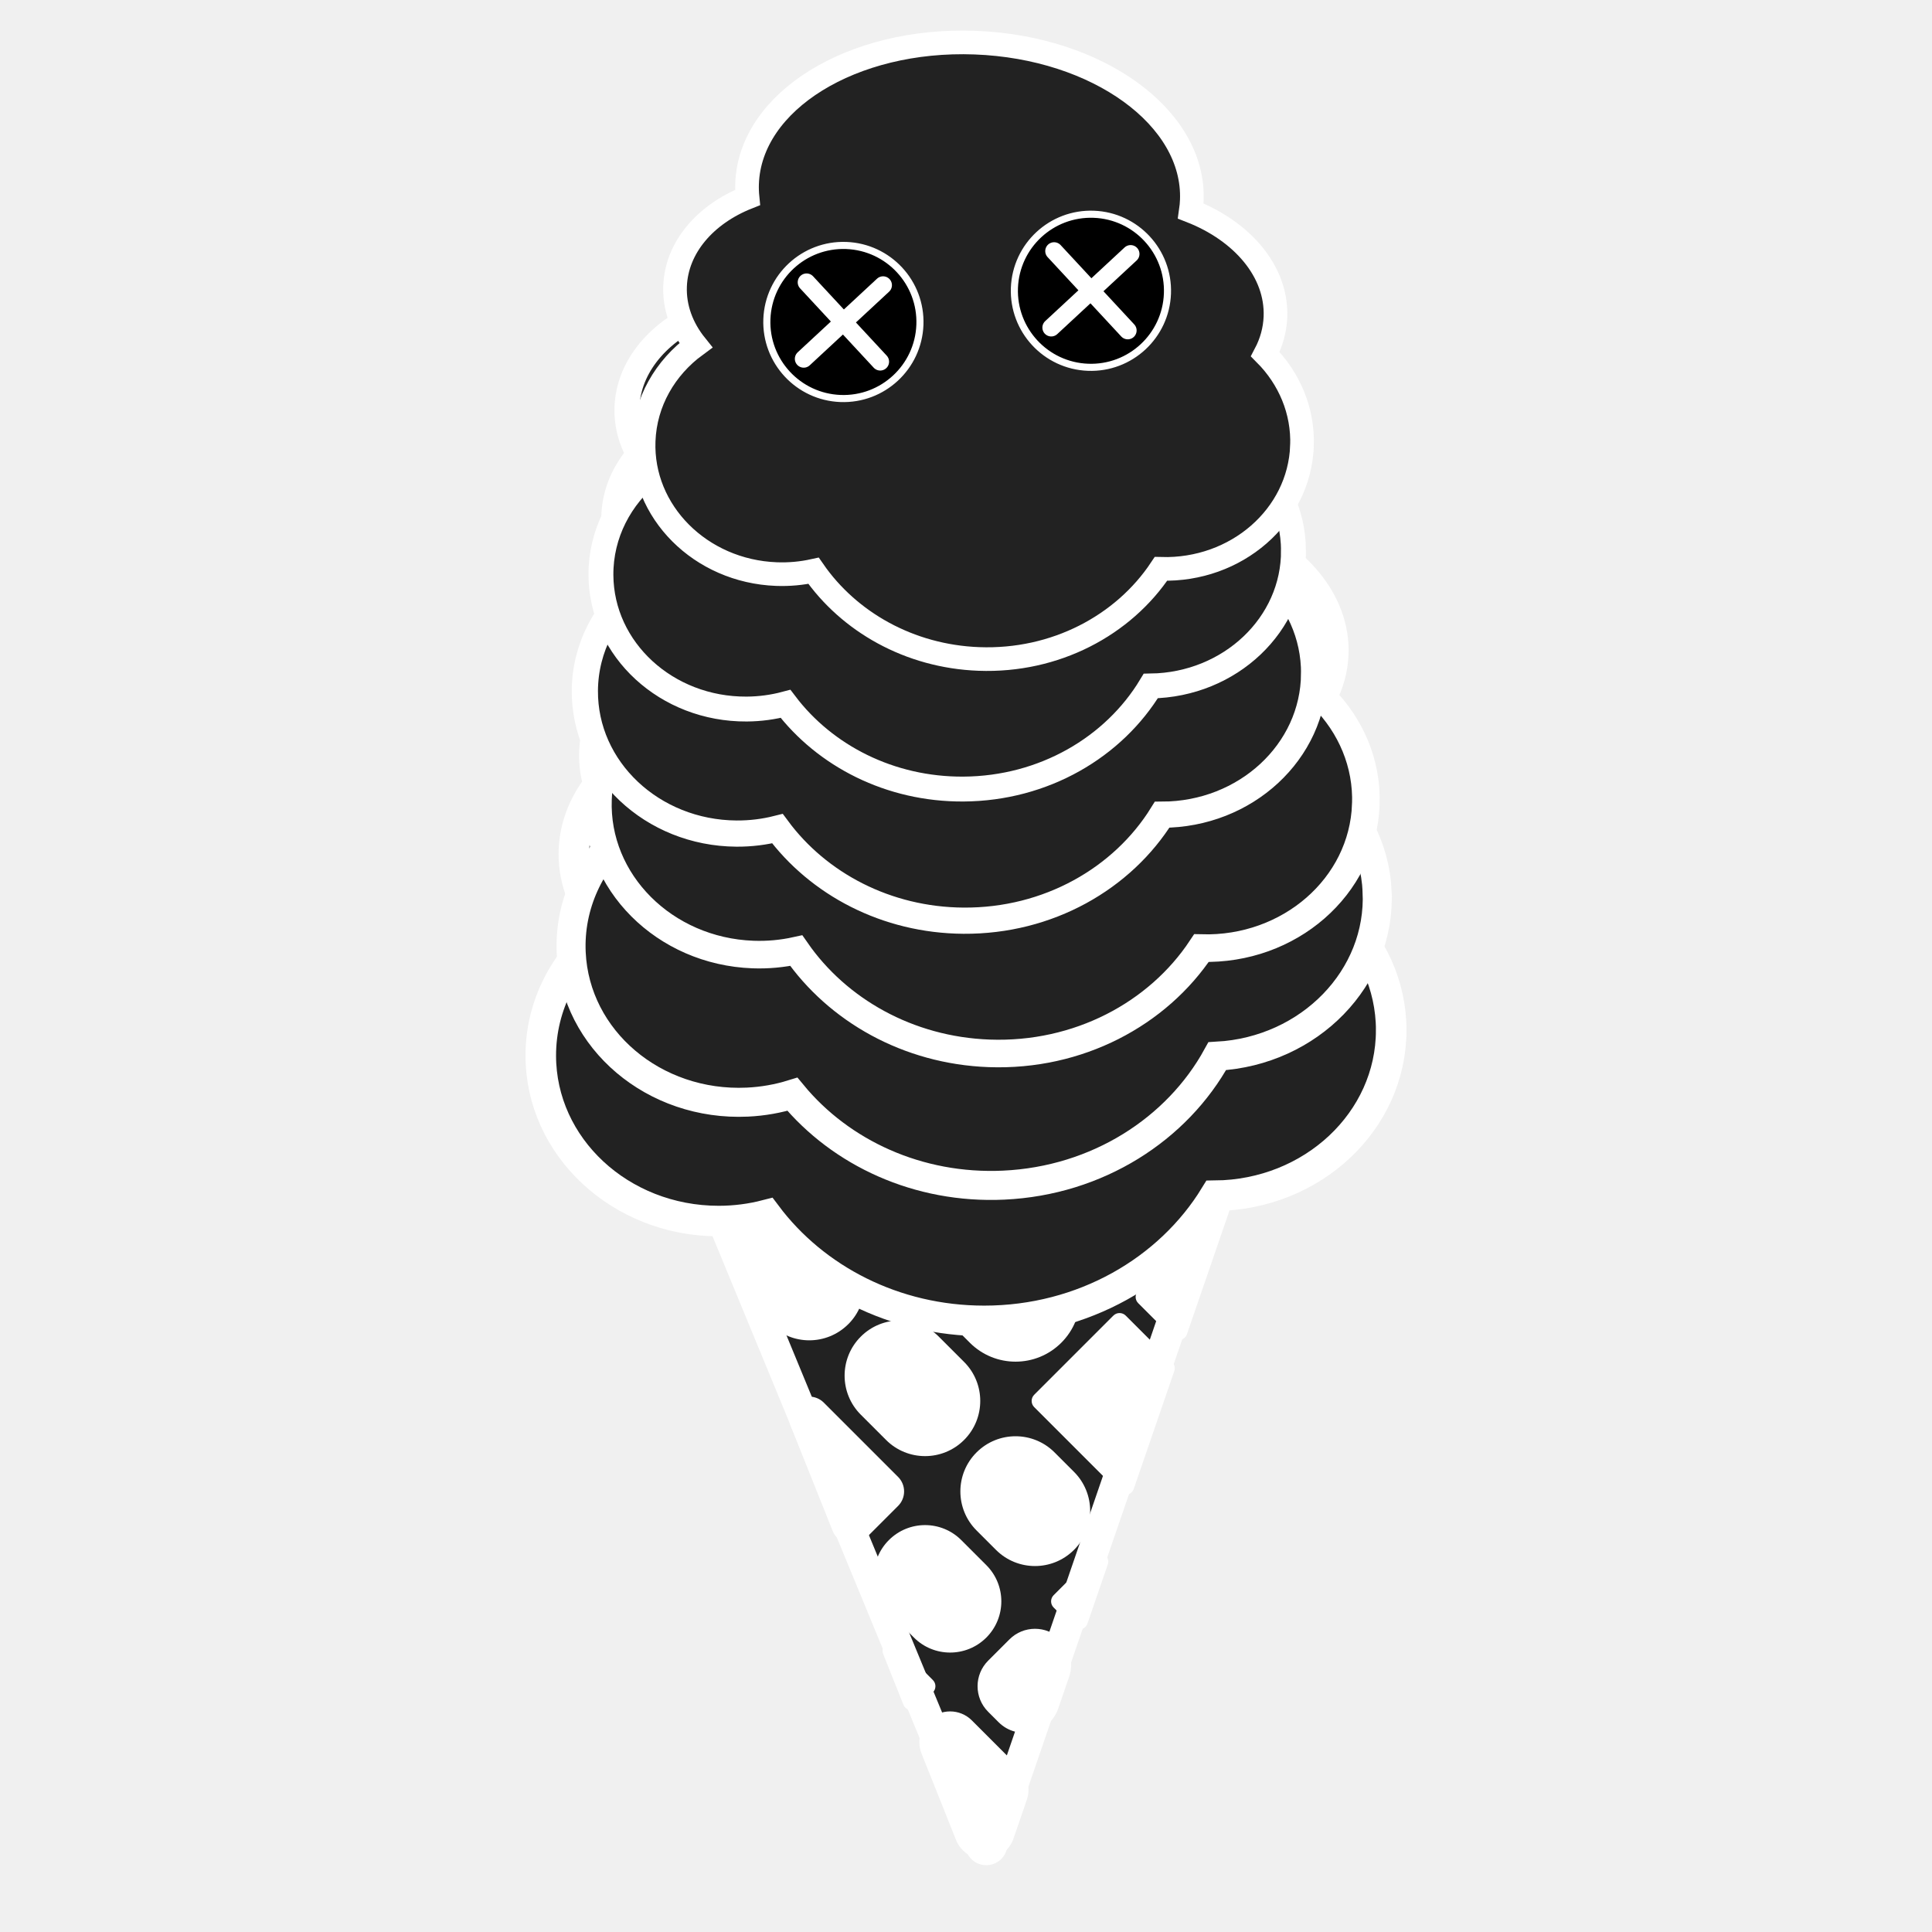
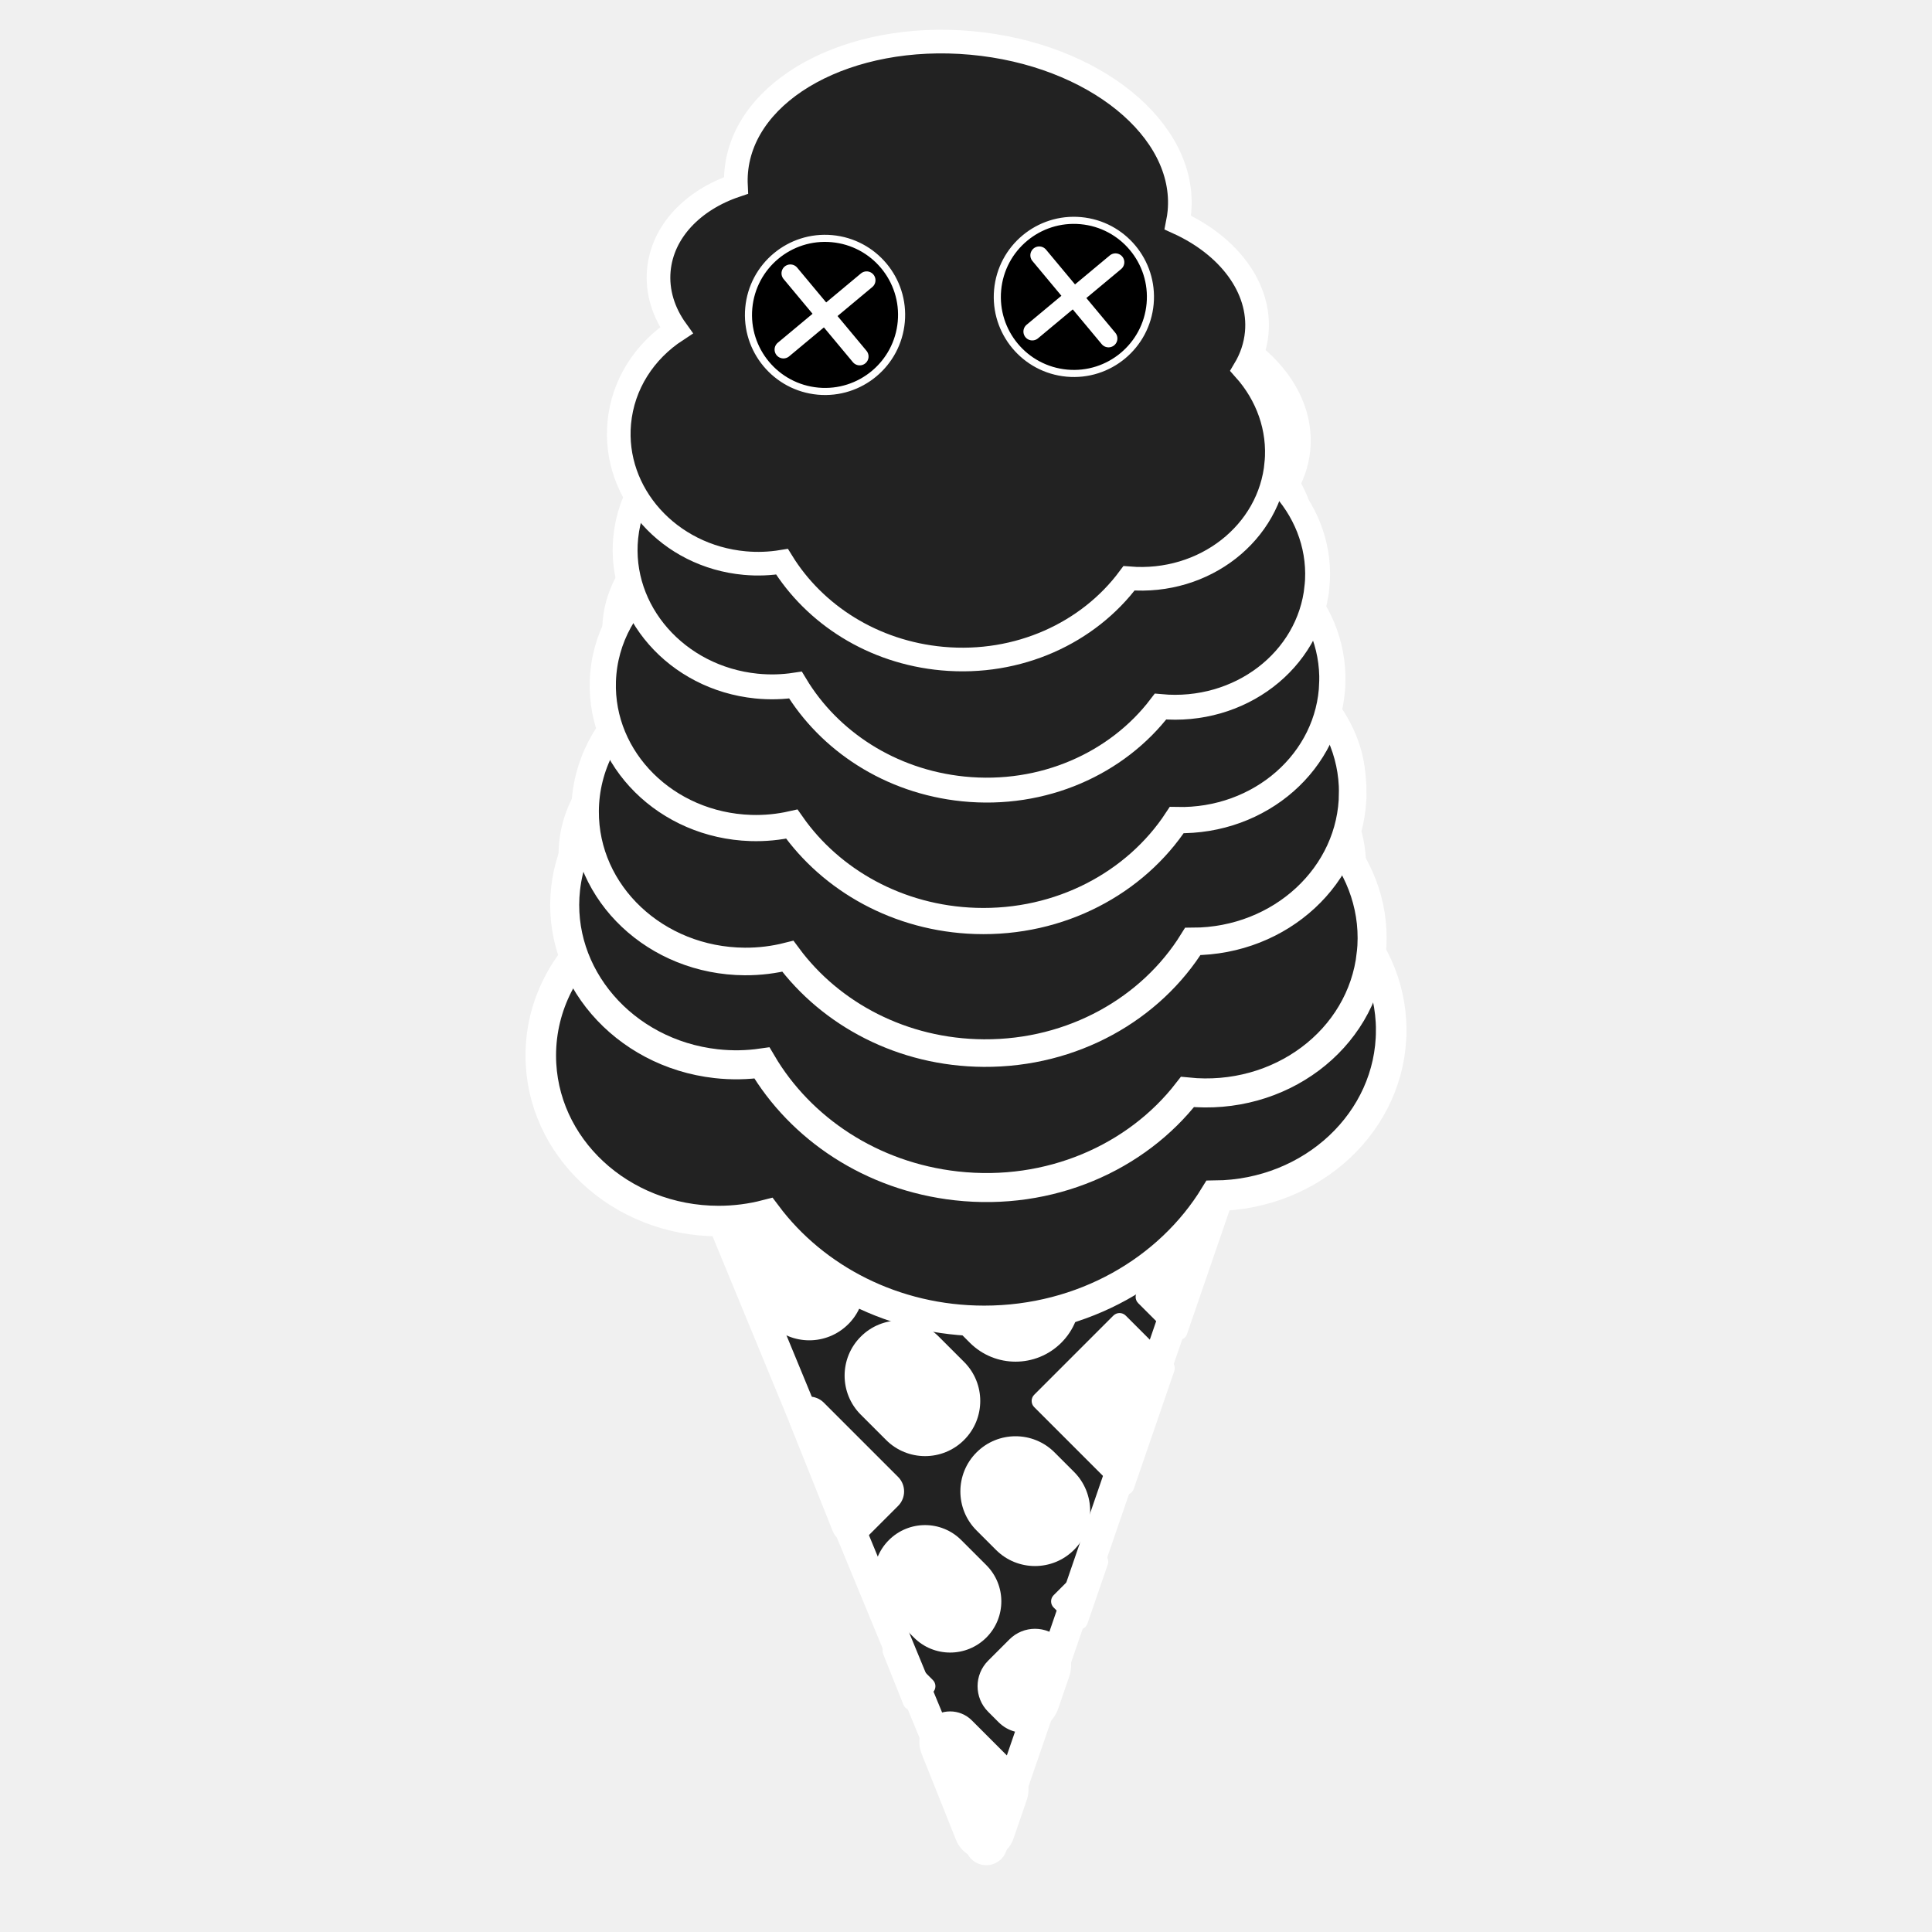
- <svg viewBox="0 0 1024 1024" width="100%" height="100%">
+ <svg xmlns="http://www.w3.org/2000/svg" viewBox="0 0 1024 1024" width="100%" height="100%">
  <g transform="translate(278.5339, 355.25) scale(0.809592)">
    <g transform="translate(0, -105)">
      <g id="Cone">
        <path id="Cone_Bottom" data-name="Cone Bottom" d="M108.22,414.88l189.84,460.03c1.36,3.3,6.09,3.16,7.25-.22l159.34-463.34c.87-2.53-1.03-5.16-3.7-5.13l-349.18,3.32c-2.74.03-4.59,2.82-3.55,5.35Z" style="fill: rgb(34, 34, 34); stroke: rgb(255, 255, 255); stroke-linejoin: round; stroke-width: 20px;" />
        <g id="Waffle_Cross-Hatch" data-name="Waffle Cross-Hatch">
          <path d="M261.93,482.48h0c15.03-15.03,4.46-40.72-16.79-40.83h0c-21.37-.11-32.14,25.72-17.03,40.83h0c9.34,9.34,24.48,9.34,33.82,0Z" style="fill: rgb(255, 255, 255);" />
          <path d="M384.85,527.49l-51.82,51.82c-2.24,2.24-2.24,5.86,0,8.1l55.71,55.71c2.24,2.24,5.86,2.24,8.1,0h0c.62-.62,1.08-1.36,1.37-2.19l26.52-77.11c.71-2.07.18-4.36-1.37-5.91l-30.41-30.41c-2.24-2.24-5.86-2.24-8.1,0Z" style="fill: rgb(255, 255, 255);" />
          <rect x="274.59" y="463.59" width="84.73" height="95.66" rx="42.36" ry="42.36" transform="translate(-268.79 373.91) rotate(-45)" style="fill: rgb(255, 255, 255);" />
          <rect x="291.06" y="603.84" width="72.24" height="90.24" rx="36.12" ry="36.12" transform="translate(-363.06 421.43) rotate(-45)" style="fill: rgb(255, 255, 255);" />
          <path d="M371.7,684.58l-25.94,25.94c-2.24,2.24-2.24,5.86,0,8.1l12.67,12.67c2.99,2.99,8.09,1.82,9.46-2.19l13.28-38.61c1.97-5.74-5.17-10.2-9.46-5.91Z" style="fill: rgb(255, 255, 255);" />
          <path d="M159.42,564.14l2.73,6.83c1.52,3.82,6.46,4.83,9.37,1.93l2.05-2.05c2.24-2.24,2.24-5.86,0-8.1l-4.78-4.78c-4.4-4.4-11.67.39-9.37,6.17Z" style="fill: rgb(255, 255, 255);" />
          <path d="M243.92,633.11l-48.65-48.65c-5.24-5.24-13.74-5.24-18.99,0h0c-3.8,3.8-4.97,9.49-2.98,14.47l27.77,69.54c3.58,8.95,15.14,11.33,21.96,4.51l20.89-20.89c5.24-5.24,5.24-13.74,0-18.99Z" style="fill: rgb(255, 255, 255);" />
          <path d="M211.32,533.1h0c14.11-14.11,14.11-36.98,0-51.08l-34.94-34.94c-.72-.72-.72-1.89,0-2.62h0c1.16-1.16.34-3.15-1.3-3.16l-11.23-.06c-25.62-.13-43.23,25.72-33.73,49.51l5.37,13.45c1.82,4.55,4.54,8.68,8,12.15l16.74,16.74c14.11,14.11,36.98,14.11,51.08,0Z" style="fill: rgb(255, 255, 255);" />
          <path d="M263.74,792.53h0c-5.69,5.69-7.45,14.23-4.46,21.71l22.5,56.36c6.92,17.34,31.68,16.74,37.75-.92l8.66-25.2c2.5-7.28.64-15.35-4.8-20.79l-31.17-31.17c-7.87-7.87-20.62-7.87-28.48,0Z" style="fill: rgb(255, 255, 255);" />
          <path d="M392.94,503.07l40.81-40.81c2.24-2.24,5.86-2.24,8.1,0l.06.06c2.24,2.24,2.24,5.86,0,8.1l-40.81,40.81c-2.24,2.24-2.24,5.86,0,8.1l22.48,22.48c2.99,2.99,8.09,1.82,9.46-2.19l30.71-89.32c1.27-3.71-1.47-7.57-5.39-7.59l-120.63-.6c-5.11-.03-7.69,6.16-4.08,9.77l51.18,51.18c2.24,2.24,5.86,2.24,8.1,0Z" style="fill: rgb(255, 255, 255);" />
          <rect x="217.18" y="527.25" width="72.24" height="95.66" rx="36.12" ry="36.12" transform="translate(-332.45 347.55) rotate(-45)" style="fill: rgb(255, 255, 255);" />
          <path d="M350.28,739.46h0c-9.24-9.24-24.22-9.24-33.46,0l-13.94,13.94c-9.24,9.24-9.24,24.22,0,33.46l6.81,6.81c12.37,12.37,33.42,7.5,39.1-9.04l7.13-20.75c2.94-8.55.75-18.03-5.64-24.42Z" style="fill: rgb(255, 255, 255);" />
          <path d="M234.18,749.12l13.2,33.06c1.52,3.82,6.46,4.83,9.37,1.93l9.93-9.93c2.24-2.24,2.24-5.86,0-8.1l-23.13-23.13c-4.4-4.4-11.67.39-9.37,6.17Z" style="fill: rgb(255, 255, 255);" />
          <rect x="236.26" y="661.25" width="67.04" height="90.24" rx="33.52" ry="33.52" transform="translate(-420.46 397.65) rotate(-45)" style="fill: rgb(255, 255, 255);" />
        </g>
        <ellipse id="Cone_Top" data-name="Cone Top" cx="288.37" cy="404.38" rx="182.34" ry="67.01" style="fill: rgb(34, 34, 34); stroke: rgb(255, 255, 255); stroke-miterlimit: 10; stroke-width: 20px;" />
      </g>
    </g>
    <g transform="translate(288, 145) rotate(0) scale(1) translate(-288, -250)">
      <path id="Scoop_Outline" data-name="Scoop Outline" d="M566.75,340.67c0-29.85-12.97-56.87-33.96-76.47,4.8-9.98,7.44-20.71,7.44-31.9,0-38.29-30.62-71.33-74.92-86.77.33-3.07.51-6.17.51-9.3,0-69.72-84.29-126.24-188.26-126.24s-188.26,56.52-188.26,126.24c0,4,.29,7.95.83,11.86-34.94,15.4-58.48,44.25-58.48,77.34,0,18.21,7.15,35.15,19.39,49.26-25.1,19.88-41.05,49.47-41.05,82.54,0,59.85,52.15,108.37,116.49,108.37,10.83,0,21.3-1.4,31.26-3.98,31.42,41.91,83.55,69.34,142.55,69.34,64.73,0,121.2-33,151.11-81.94,63.8-.57,115.34-48.85,115.34-108.34Z" style="fill: rgb(34, 34, 34); stroke: rgb(255, 255, 255); stroke-miterlimit: 10; stroke-width: 20px;" />
    </g>
-     <g transform="translate(289.0034, 71) rotate(-2.663978) scale(0.95) translate(-288, -250)">
+     <g transform="translate(300.0169, 71) rotate(6.358221) scale(0.95) translate(-288, -250)">
      <path id="Scoop_Outline" data-name="Scoop Outline" d="M566.75,340.67c0-29.85-12.97-56.87-33.96-76.47,4.8-9.98,7.44-20.71,7.44-31.9,0-38.29-30.62-71.33-74.92-86.77.33-3.07.51-6.17.51-9.3,0-69.72-84.29-126.24-188.26-126.24s-188.26,56.52-188.26,126.24c0,4,.29,7.95.83,11.86-34.94,15.4-58.48,44.25-58.48,77.34,0,18.21,7.15,35.15,19.39,49.26-25.1,19.88-41.05,49.47-41.05,82.54,0,59.85,52.15,108.37,116.49,108.37,10.83,0,21.3-1.4,31.26-3.98,31.42,41.91,83.55,69.34,142.55,69.34,64.73,0,121.2-33,151.11-81.94,63.8-.57,115.34-48.85,115.34-108.34Z" style="fill: rgb(34, 34, 34); stroke: rgb(255, 255, 255); stroke-miterlimit: 10; stroke-width: 20px;" />
    </g>
-     <g transform="translate(301.7225, -3) rotate(2.098639) scale(0.9025) translate(-288, -250)">
+     <g transform="translate(290.5055, -3) rotate(0.360737) scale(0.9025) translate(-288, -250)">
      <path id="Scoop_Outline" data-name="Scoop Outline" d="M566.75,340.67c0-29.85-12.97-56.87-33.96-76.47,4.8-9.98,7.44-20.71,7.44-31.9,0-38.29-30.62-71.33-74.92-86.77.33-3.07.51-6.17.51-9.3,0-69.72-84.29-126.24-188.26-126.24s-188.26,56.52-188.26,126.24c0,4,.29,7.95.83,11.86-34.94,15.4-58.48,44.25-58.48,77.34,0,18.21,7.15,35.15,19.39,49.26-25.1,19.88-41.05,49.47-41.05,82.54,0,59.85,52.15,108.37,116.49,108.37,10.83,0,21.3-1.4,31.26-3.98,31.42,41.91,83.55,69.34,142.55,69.34,64.73,0,121.2-33,151.11-81.94,63.8-.57,115.34-48.85,115.34-108.34Z" style="fill: rgb(34, 34, 34); stroke: rgb(255, 255, 255); stroke-miterlimit: 10; stroke-width: 20px;" />
    </g>
-     <g transform="translate(277.8166, -77) rotate(0.3811015) scale(0.857375) translate(-288, -250)">
+     <g transform="translate(291.8424, -77) rotate(1.857762) scale(0.857375) translate(-288, -250)">
      <path id="Scoop_Outline" data-name="Scoop Outline" d="M566.75,340.67c0-29.85-12.97-56.87-33.96-76.47,4.8-9.98,7.44-20.71,7.44-31.9,0-38.29-30.62-71.33-74.92-86.77.33-3.07.51-6.17.51-9.3,0-69.72-84.29-126.24-188.26-126.24s-188.26,56.52-188.26,126.24c0,4,.29,7.95.83,11.86-34.94,15.4-58.48,44.25-58.48,77.34,0,18.21,7.15,35.15,19.39,49.26-25.1,19.88-41.05,49.47-41.05,82.54,0,59.85,52.15,108.37,116.49,108.37,10.83,0,21.3-1.4,31.26-3.98,31.42,41.91,83.55,69.34,142.55,69.34,64.73,0,121.2-33,151.11-81.94,63.8-.57,115.34-48.85,115.34-108.34Z" style="fill: rgb(34, 34, 34); stroke: rgb(255, 255, 255); stroke-miterlimit: 10; stroke-width: 20px;" />
    </g>
-     <g transform="translate(275.2834, -151) rotate(-0.3450123) scale(0.8145062) translate(-288, -250)">
+     <g transform="translate(299.7745, -151) rotate(5.828422) scale(0.8145062) translate(-288, -250)">
      <path id="Scoop_Outline" data-name="Scoop Outline" d="M566.75,340.67c0-29.85-12.97-56.87-33.96-76.47,4.8-9.98,7.44-20.71,7.44-31.9,0-38.29-30.62-71.33-74.92-86.77.33-3.07.51-6.17.51-9.3,0-69.72-84.29-126.24-188.26-126.24s-188.26,56.52-188.26,126.24c0,4,.29,7.95.83,11.86-34.94,15.4-58.48,44.25-58.48,77.34,0,18.21,7.15,35.15,19.39,49.26-25.1,19.88-41.05,49.47-41.05,82.54,0,59.85,52.15,108.37,116.49,108.37,10.83,0,21.3-1.4,31.26-3.98,31.42,41.91,83.55,69.34,142.55,69.34,64.73,0,121.2-33,151.11-81.94,63.8-.57,115.34-48.85,115.34-108.34Z" style="fill: rgb(34, 34, 34); stroke: rgb(255, 255, 255); stroke-miterlimit: 10; stroke-width: 20px;" />
    </g>
-     <g transform="translate(295.4152, -225) rotate(2.141386) scale(0.7737809) translate(-288, -250)">
+     <g transform="translate(283.1102, -225) rotate(5.190699) scale(0.7737809) translate(-288, -250)">
      <path id="Scoop_Outline" data-name="Scoop Outline" d="M566.75,340.67c0-29.85-12.97-56.87-33.96-76.47,4.8-9.98,7.44-20.71,7.44-31.9,0-38.29-30.62-71.33-74.92-86.77.33-3.07.51-6.17.51-9.3,0-69.72-84.29-126.24-188.26-126.24s-188.26,56.52-188.26,126.24c0,4,.29,7.95.83,11.86-34.94,15.4-58.48,44.25-58.48,77.34,0,18.21,7.15,35.15,19.39,49.26-25.1,19.88-41.05,49.47-41.05,82.54,0,59.85,52.15,108.37,116.49,108.37,10.83,0,21.3-1.4,31.26-3.98,31.42,41.91,83.55,69.34,142.55,69.34,64.73,0,121.2-33,151.11-81.94,63.8-.57,115.34-48.85,115.34-108.34Z" style="fill: rgb(34, 34, 34); stroke: rgb(255, 255, 255); stroke-miterlimit: 10; stroke-width: 20px;" />
      <g id="Right_Eye" data-name="Right Eye">
        <circle id="Left_Eye_Outline" data-name="Left Eye Outline" cx="383.4" cy="216.12" r="64.78" style="fill: rgb(0, 0, 0); stroke: rgb(255, 255, 255); stroke-miterlimit: 10; stroke-width: 6px;" />
      </g>
      <g id="Left_Eye" data-name="Left Eye">
        <circle id="Right_Eye_Outline" data-name="Right Eye Outline" cx="175.1" cy="250.34" r="64.78" style="fill: rgb(0, 0, 0); stroke: rgb(255, 255, 255); stroke-miterlimit: 10; stroke-width: 6px;" />
      </g>
      <g>
        <line x1="351.01" y1="183.73" x2="415.79" y2="248.51" stroke="#fff" stroke-width="15" stroke-linecap="round" />
        <line x1="351.01" y1="248.51" x2="415.79" y2="183.73" stroke="#fff" stroke-width="15" stroke-linecap="round" />
      </g>
      <g>
        <line x1="142.71" y1="217.95" x2="207.49" y2="282.73" stroke="#fff" stroke-width="15" stroke-linecap="round" />
        <line x1="142.71" y1="282.73" x2="207.49" y2="217.95" stroke="#fff" stroke-width="15" stroke-linecap="round" />
      </g>
    </g>
  </g>
</svg>
